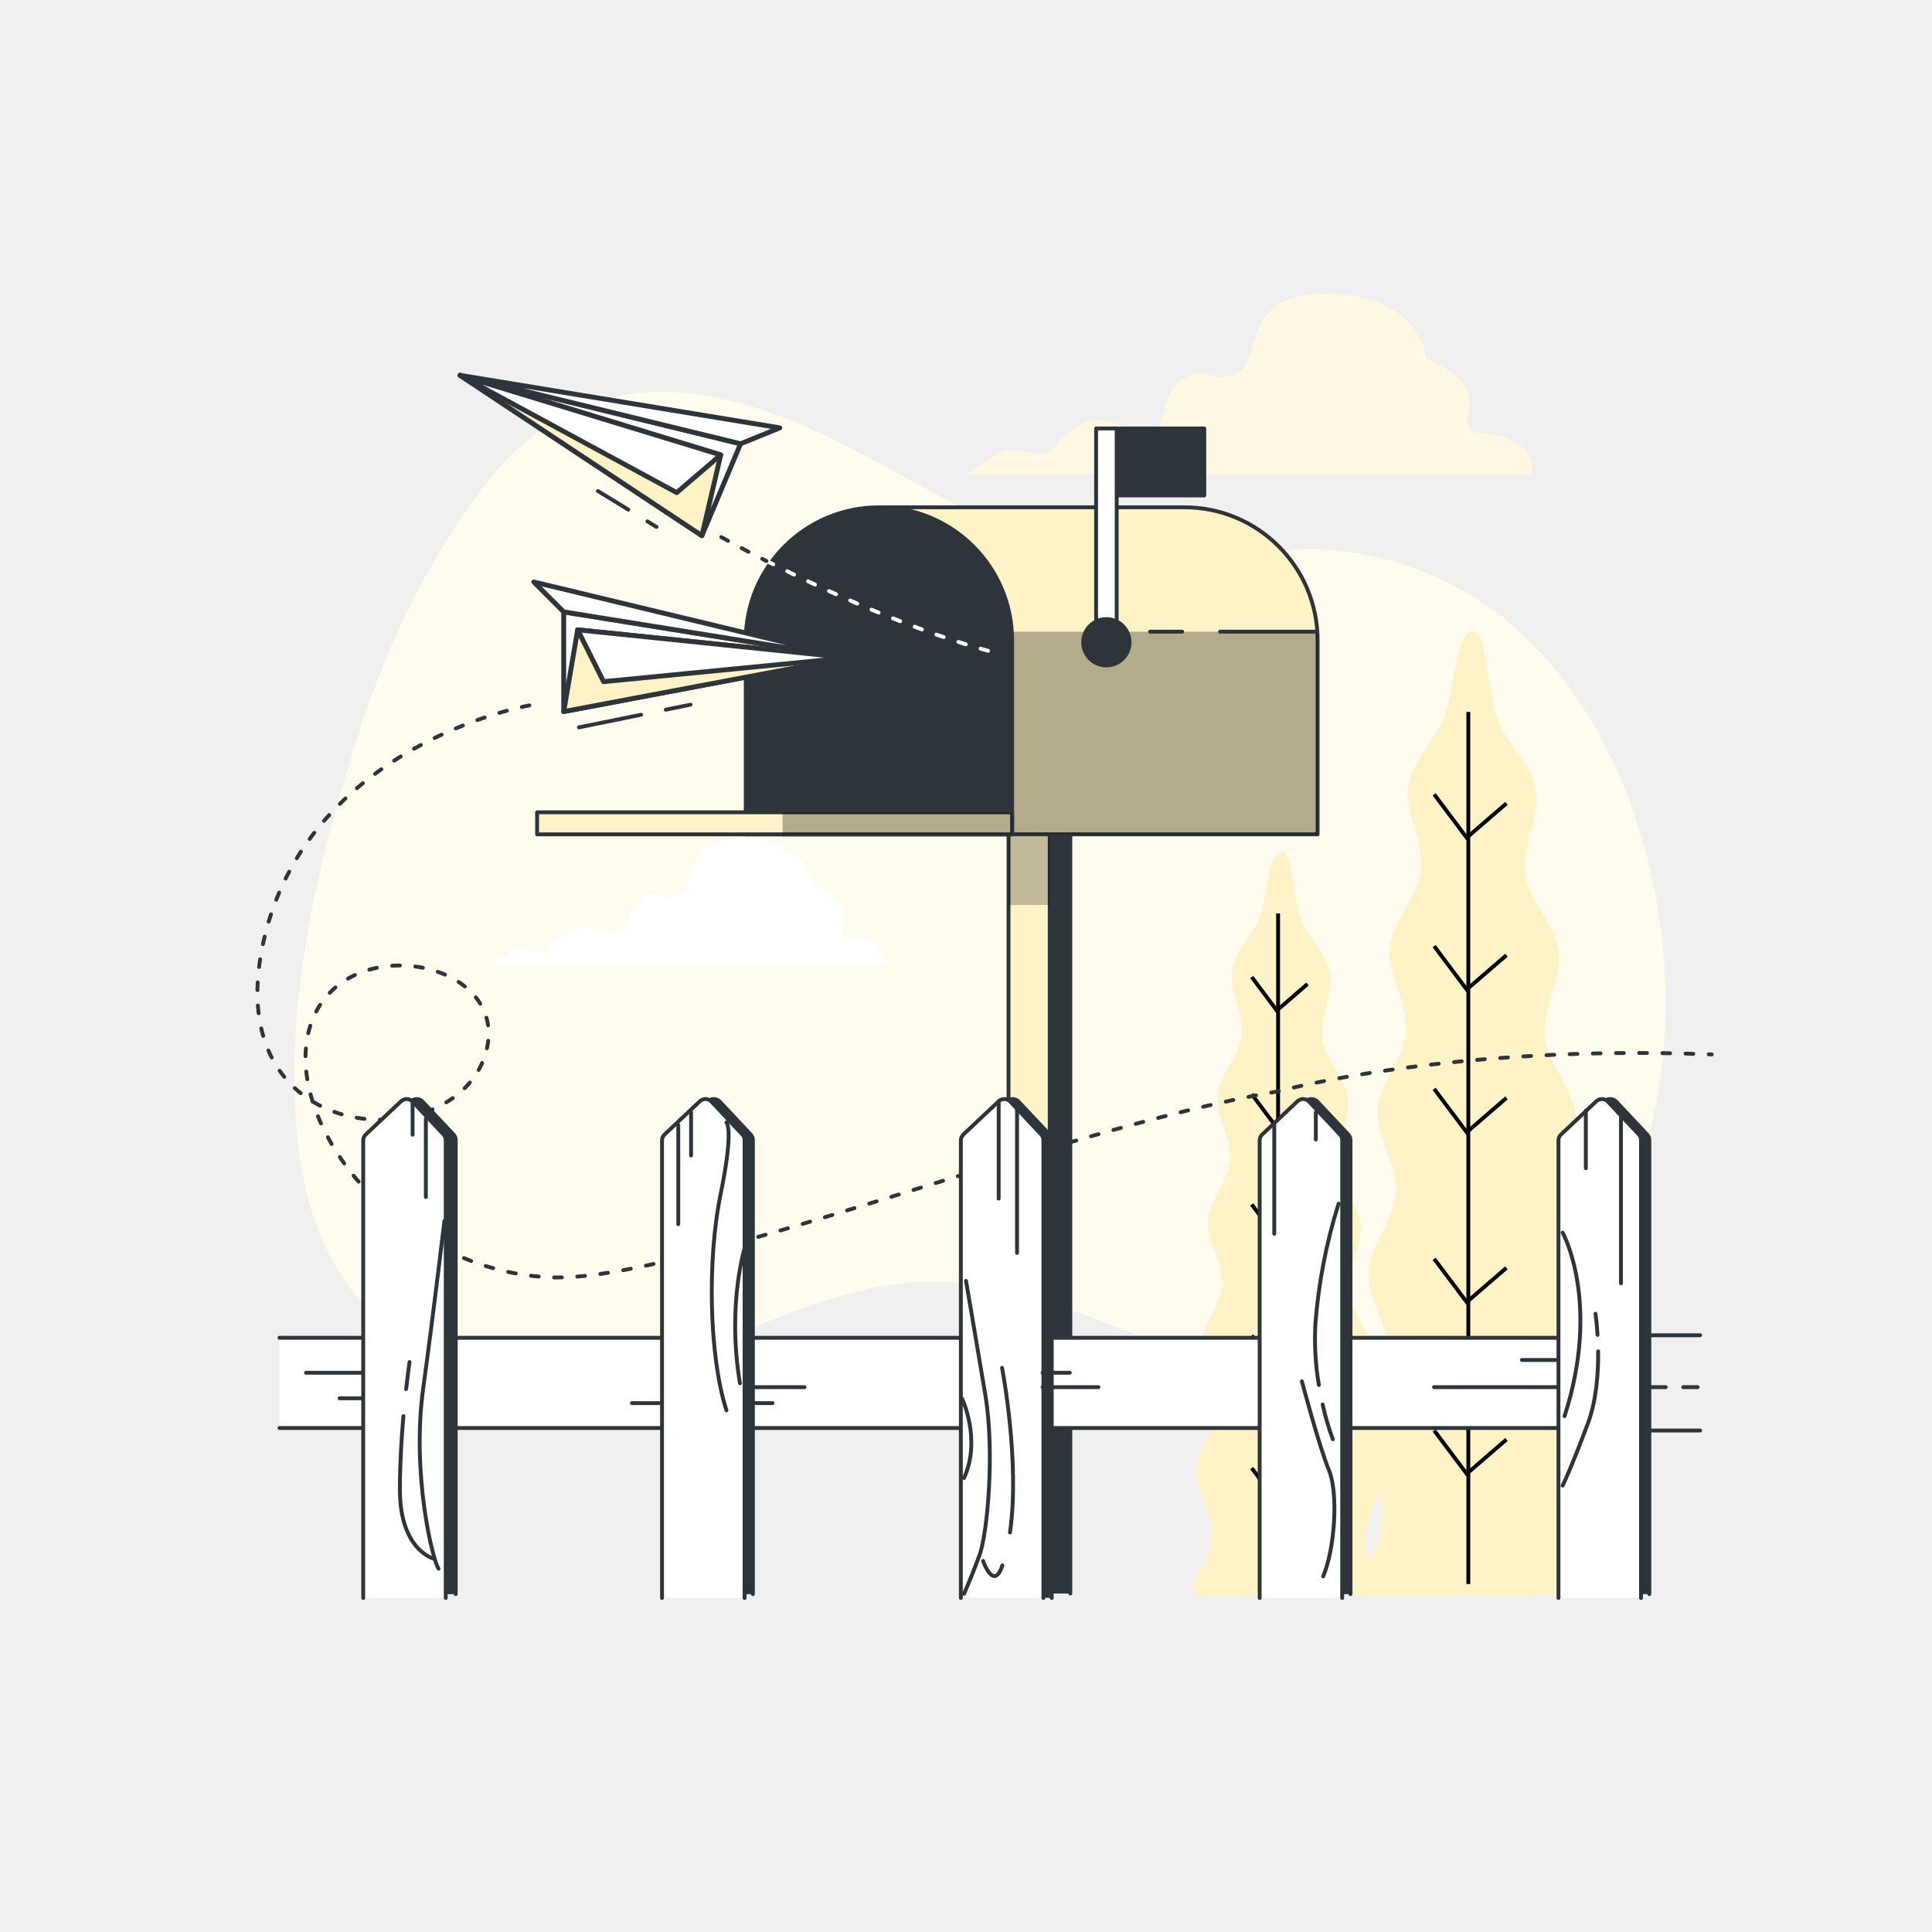
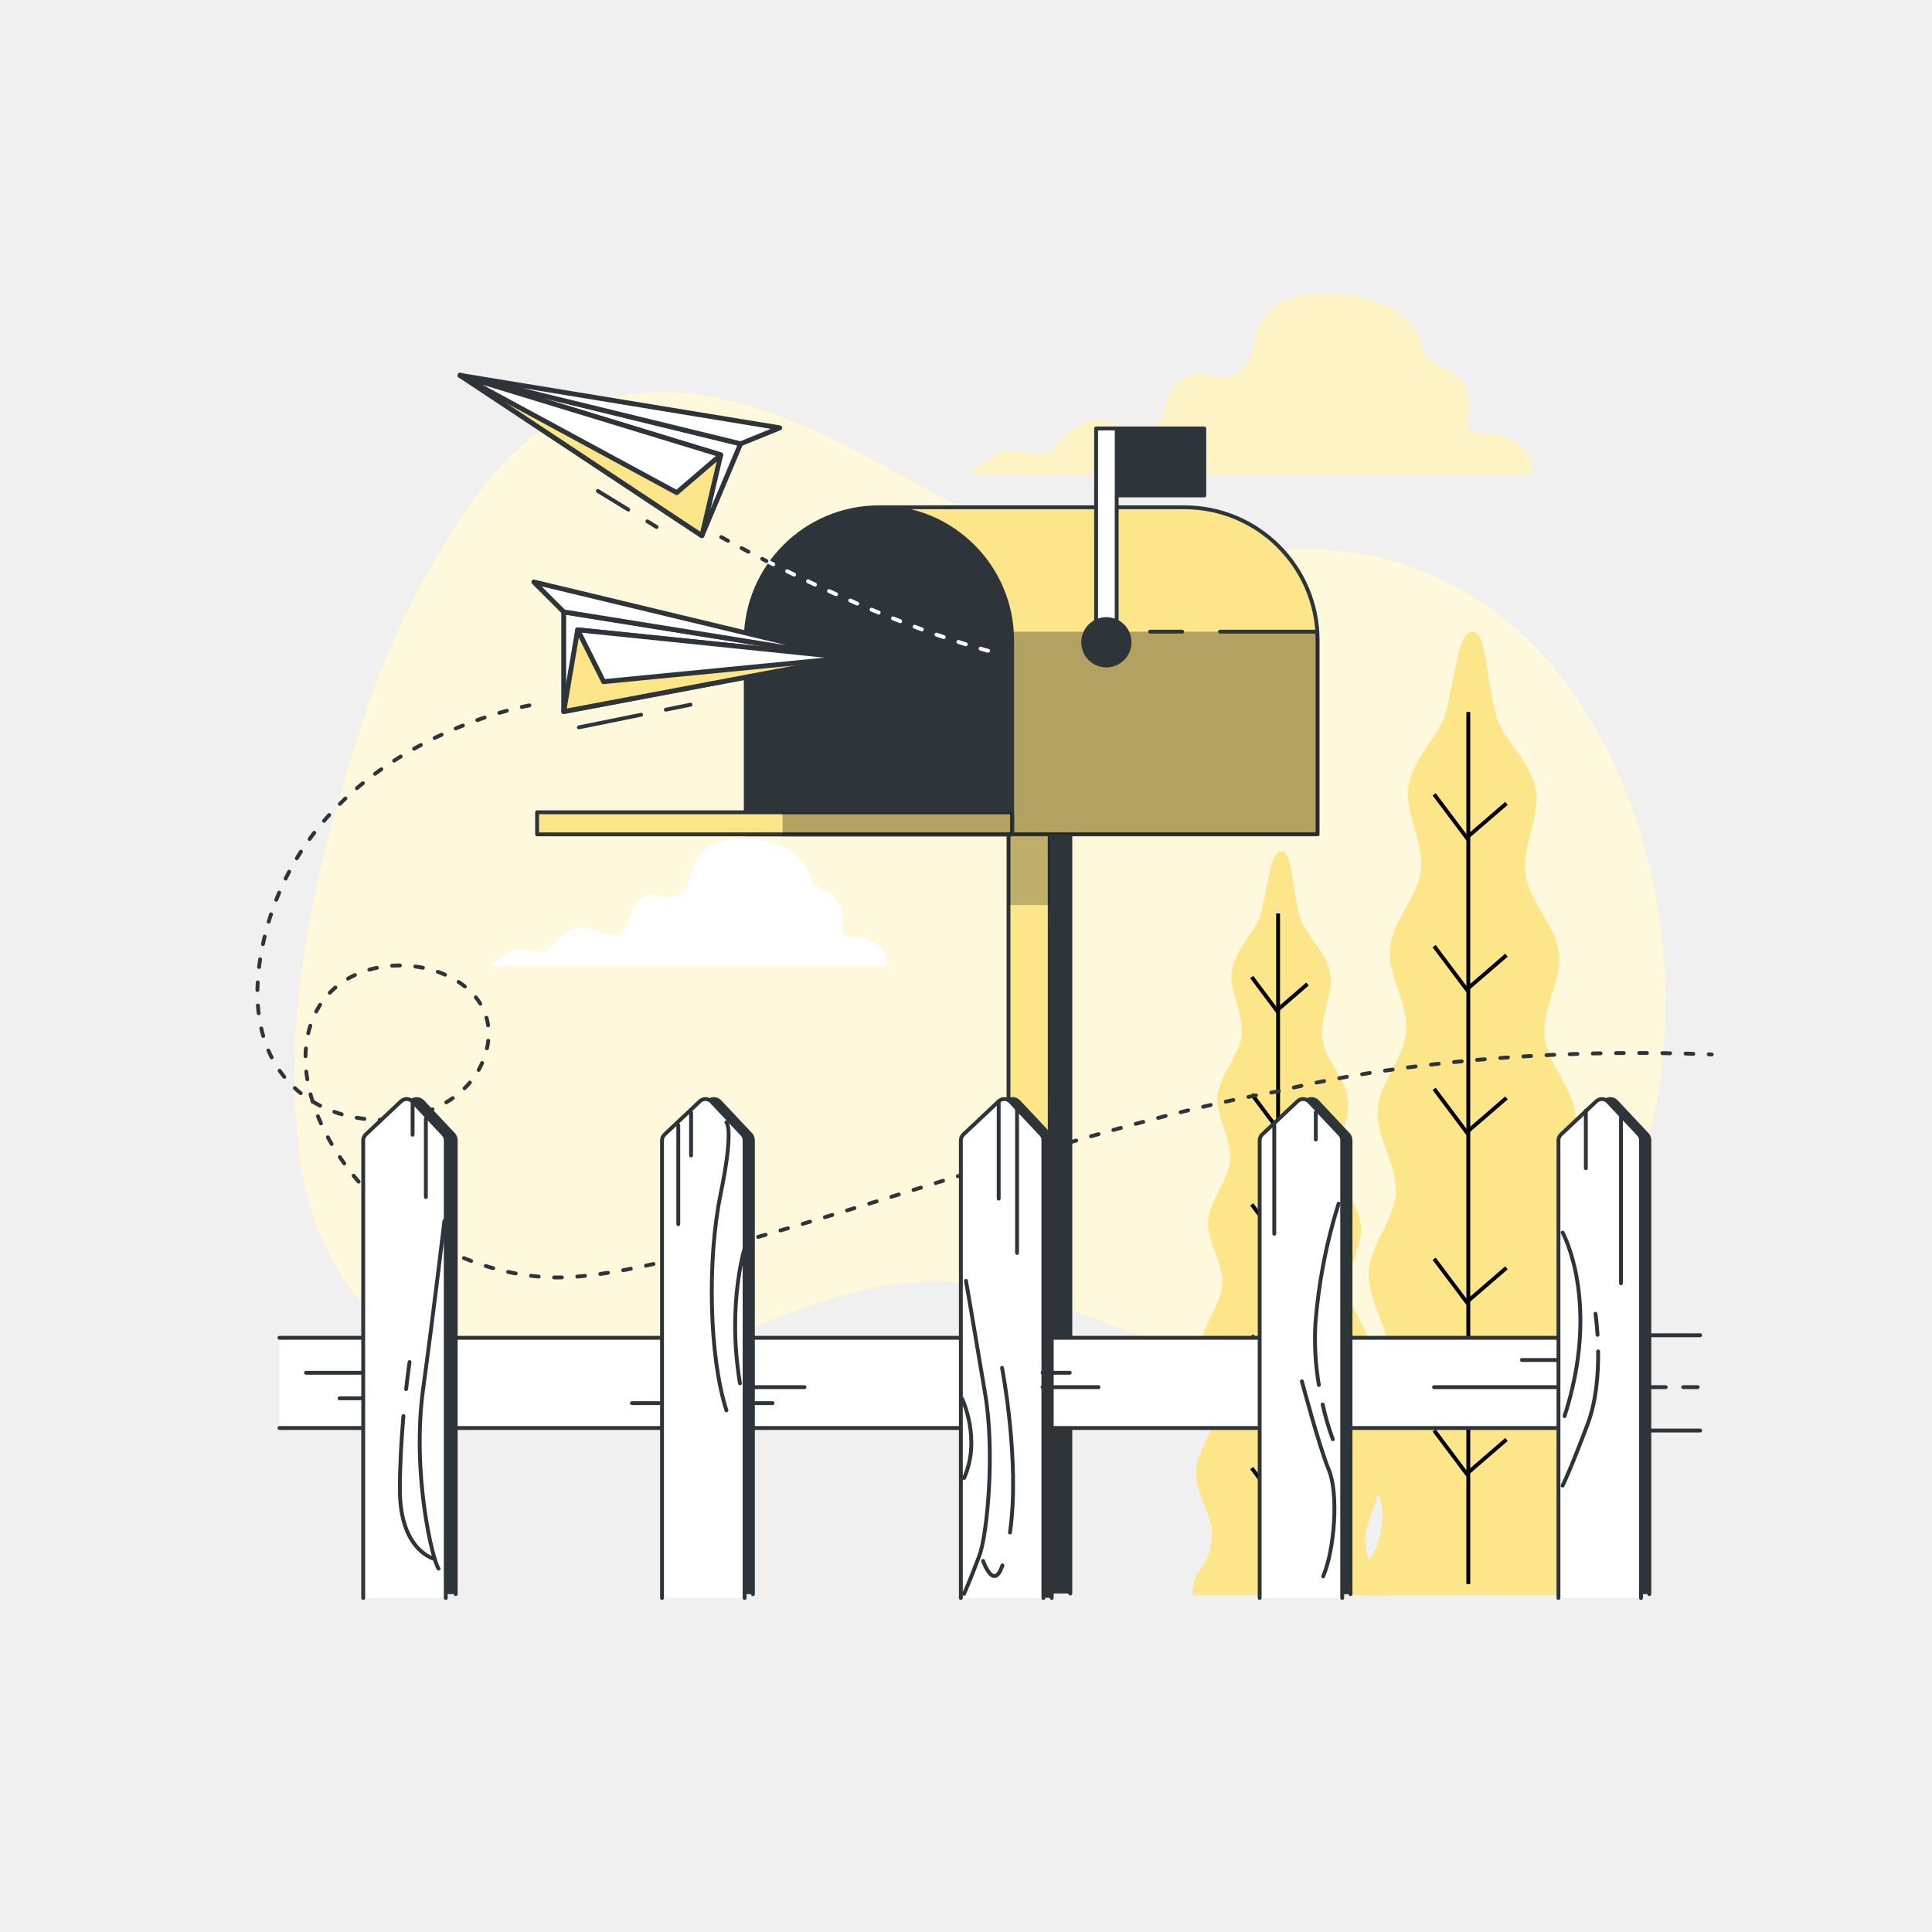
<svg xmlns="http://www.w3.org/2000/svg" viewBox="0 0 500 500">
-   <g id="freepik--background-simple--inject-1--inject-7">
-     <path d="M378,152.56c-15.56-8.52-31.77-11.94-49.46-9.75-21.79,2.69-39,5.86-59.85-2.26-17.53-6.82-33.54-17-50.26-25.44-34.2-17.35-68.15-22.72-93.79,11.5-13.64,18.21-24,39.12-31.15,61.18-11.56,35.59-21.06,75-15.85,112.17,6.59,47.12,47,69.24,95.34,52.17,19.55-6.9,38.42-17,59.27-19.89,43.63-6.06,79.59,34,131.91,24.26C454.34,339.74,447.68,190.71,378,152.56Z" style="fill:#FEF3C7" />
+   <g id="freepik--background-simple--inject-1--inject-14">
+     <path d="M378,152.56c-15.56-8.52-31.77-11.94-49.46-9.75-21.79,2.69-39,5.86-59.85-2.26-17.53-6.82-33.54-17-50.26-25.44-34.2-17.35-68.15-22.72-93.79,11.5-13.64,18.21-24,39.12-31.15,61.18-11.56,35.59-21.06,75-15.85,112.17,6.59,47.12,47,69.24,95.34,52.17,19.55-6.9,38.42-17,59.27-19.89,43.63-6.06,79.59,34,131.91,24.26C454.34,339.74,447.68,190.71,378,152.56Z" style="fill:#FDE68A" />
    <path d="M378,152.56c-15.56-8.52-31.77-11.94-49.46-9.75-21.79,2.69-39,5.86-59.85-2.26-17.53-6.82-33.54-17-50.26-25.44-34.2-17.35-68.15-22.72-93.79,11.5-13.64,18.21-24,39.12-31.15,61.18-11.56,35.59-21.06,75-15.85,112.17,6.59,47.12,47,69.24,95.34,52.17,19.55-6.9,38.42-17,59.27-19.89,43.63-6.06,79.59,34,131.91,24.26C454.34,339.74,447.68,190.71,378,152.56Z" style="fill:#fff;opacity:0.7" />
  </g>
-   <g id="freepik--Clouds--inject-1--inject-7">
-     <path d="M391.65,114.17c-6.35-3.47-9.23-.58-11.54-3.47s6.35-10.39-11-17.89c0,0-1.15-16.16-24.82-16.74S327,92.23,320.65,96.27,312.57,94,306.22,98s-3.46,12.12-8.65,13.27-12.13-5.19-18.48-1.15-6.35,7.5-9.23,7.5-8.66-2.31-12.12,0-7.51,5.2-7.51,5.2h146S398,117.63,391.65,114.17Z" style="fill:#FEF3C7" />
+   <g id="freepik--Clouds--inject-1--inject-14">
+     <path d="M391.65,114.17c-6.35-3.47-9.23-.58-11.54-3.47s6.35-10.39-11-17.89c0,0-1.15-16.16-24.82-16.74S327,92.23,320.65,96.27,312.57,94,306.22,98s-3.46,12.12-8.65,13.27-12.13-5.19-18.48-1.15-6.35,7.5-9.23,7.5-8.66-2.31-12.12,0-7.51,5.2-7.51,5.2h146S398,117.63,391.65,114.17Z" style="fill:#FDE68A" />
    <path d="M391.65,114.17c-6.35-3.47-9.23-.58-11.54-3.47s6.35-10.39-11-17.89c0,0-1.15-16.16-24.82-16.74S327,92.23,320.65,96.27,312.57,94,306.22,98s-3.46,12.12-8.65,13.27-12.13-5.19-18.48-1.15-6.35,7.5-9.23,7.5-8.66-2.31-12.12,0-7.51,5.2-7.51,5.2h146S398,117.63,391.65,114.17Z" style="fill:#fff;opacity:0.5" />
    <path d="M226.08,243.9c-4.46-2.43-6.49-.41-8.11-2.43s4.46-7.3-7.7-12.57c0,0-.81-11.35-17.44-11.76s-12.16,11.35-16.62,14.19-5.67-1.62-10.13,1.22-2.44,8.51-6.08,9.32-8.52-3.65-13-.81-4.46,5.27-6.48,5.27-6.09-1.62-8.52,0-5.27,3.65-5.27,3.65H229.32S230.54,246.33,226.08,243.9Z" style="fill:#fff" />
    <path d="M226.08,243.9c-4.46-2.43-6.49-.41-8.11-2.43s4.46-7.3-7.7-12.57c0,0-.81-11.35-17.44-11.76s-12.16,11.35-16.62,14.19-5.67-1.62-10.13,1.22-2.44,8.51-6.08,9.32-8.52-3.65-13-.81-4.46,5.27-6.48,5.27-6.09-1.62-8.52,0-5.27,3.65-5.27,3.65H229.32S230.54,246.33,226.08,243.9Z" style="fill:#fff;opacity:0.5" />
  </g>
-   <g id="freepik--Plants--inject-1--inject-7">
-     <path d="M352.87,412.87h63.2c-1.21-7.73-6.18-6.37-6.84-18.35-.33-6,5.26-13.5,4.77-21.42-.4-6.53-6.83-13.22-7.33-20.69-.45-6.74,5-14.22,4.51-21.48-.51-6.86-7-13.45-7.61-20.59-.56-7,4.82-14.51,4.18-21.55s-7.27-13.51-8-20.45c-.73-7.13,4.48-14.81,3.68-21.63-.84-7.25-7.68-13.51-8.61-20.19-1-7.43,3.81-15.37,2.68-21.79-1.39-7.86-8.71-13.55-10.25-19.35-2.87-10.81-2.51-21.22-5.9-21.9-3.61-.72-4.44,9.49-7.18,20.9-1.38,5.73-8.53,11.54-9.71,19.41-.95,6.37,4.11,14.12,3.28,21.52-.74,6.63-7.41,13-8.06,20.21-.61,6.78,4.8,14.25,4.27,21.34-.52,6.89-7,13.46-7.43,20.46s5.13,14.32,4.75,21.23c-.39,7.08-6.74,13.77-7.07,20.58-.34,7.21,5.35,14.48,5.07,21.16-.31,7.41-6.57,14.19-6.8,20.67-.28,7.86,5.49,15.11,5.31,21.1-.38,13-6.33,10.29-6.54,20.75Z" style="fill:#FEF3C7" />
+   <g id="freepik--Plants--inject-1--inject-14">
+     <path d="M352.87,412.87h63.2c-1.21-7.73-6.18-6.37-6.84-18.35-.33-6,5.26-13.5,4.77-21.42-.4-6.53-6.83-13.22-7.33-20.69-.45-6.74,5-14.22,4.51-21.48-.51-6.86-7-13.45-7.61-20.59-.56-7,4.82-14.51,4.18-21.55s-7.27-13.51-8-20.45c-.73-7.13,4.48-14.81,3.68-21.63-.84-7.25-7.68-13.51-8.61-20.19-1-7.43,3.81-15.37,2.68-21.79-1.39-7.86-8.71-13.55-10.25-19.35-2.87-10.81-2.51-21.22-5.9-21.9-3.61-.72-4.44,9.49-7.18,20.9-1.38,5.73-8.53,11.54-9.71,19.41-.95,6.37,4.11,14.12,3.28,21.52-.74,6.63-7.41,13-8.06,20.21-.61,6.78,4.8,14.25,4.27,21.34-.52,6.89-7,13.46-7.43,20.46s5.13,14.32,4.75,21.23c-.39,7.08-6.74,13.77-7.07,20.58-.34,7.21,5.35,14.48,5.07,21.16-.31,7.41-6.57,14.19-6.8,20.67-.28,7.86,5.49,15.11,5.31,21.1-.38,13-6.33,10.29-6.54,20.75Z" style="fill:#FDE68A" />
    <line x1="380" y1="184.25" x2="380" y2="409.95" style="fill:none;stroke:#000;stroke-miterlimit:10" />
    <polyline points="389.87 207.91 379.58 216.8 371.16 205.57" style="fill:none;stroke:#000;stroke-miterlimit:10" />
    <polyline points="389.87 247.2 379.58 256.08 371.16 244.86" style="fill:none;stroke:#000;stroke-miterlimit:10" />
    <polyline points="389.87 284.14 379.58 293.03 371.16 281.8" style="fill:none;stroke:#000;stroke-miterlimit:10" />
    <polyline points="389.87 328.11 379.58 336.99 371.16 325.77" style="fill:none;stroke:#000;stroke-miterlimit:10" />
    <polyline points="389.87 372.54 379.58 381.42 371.16 370.2" style="fill:none;stroke:#000;stroke-miterlimit:10" />
-     <path d="M309.82,412.87h48.79c-.94-6-4.77-4.92-5.28-14.16-.26-4.66,4.05-10.42,3.68-16.54-.31-5-5.27-10.21-5.66-16-.35-5.2,3.89-11,3.48-16.58-.39-5.3-5.42-10.38-5.87-15.89s3.72-11.21,3.23-16.64-5.62-10.43-6.16-15.78c-.56-5.51,3.46-11.43,2.84-16.71-.65-5.59-5.93-10.42-6.64-15.57-.8-5.74,2.94-11.87,2.06-16.82-1.07-6.07-6.72-10.47-7.9-14.94-2.22-8.34-1.94-16.39-4.56-16.91-2.79-.56-3.43,7.32-5.54,16.14-1.06,4.42-6.59,8.91-7.5,15-.73,4.92,3.17,10.9,2.53,16.61-.57,5.12-5.71,10-6.22,15.6-.47,5.23,3.71,11,3.3,16.47-.4,5.32-5.39,10.39-5.74,15.79s4,11.06,3.67,16.39-5.2,10.63-5.45,15.89c-.27,5.56,4.12,11.17,3.91,16.33-.24,5.72-5.07,11-5.25,16-.22,6.06,4.24,11.67,4.1,16.28-.3,10-4.89,7.95-5.05,16Z" style="fill:#FEF3C7" />
+     <path d="M309.82,412.87h48.79c-.94-6-4.77-4.92-5.28-14.16-.26-4.66,4.05-10.42,3.68-16.54-.31-5-5.27-10.21-5.66-16-.35-5.2,3.89-11,3.48-16.58-.39-5.3-5.42-10.38-5.87-15.89s3.72-11.21,3.23-16.64-5.62-10.43-6.16-15.78c-.56-5.51,3.46-11.43,2.84-16.71-.65-5.59-5.93-10.42-6.64-15.57-.8-5.74,2.94-11.87,2.06-16.82-1.07-6.07-6.72-10.47-7.9-14.94-2.22-8.34-1.94-16.39-4.56-16.91-2.79-.56-3.43,7.32-5.54,16.14-1.06,4.42-6.59,8.91-7.5,15-.73,4.92,3.17,10.9,2.53,16.61-.57,5.12-5.71,10-6.22,15.6-.47,5.23,3.71,11,3.3,16.47-.4,5.32-5.39,10.39-5.74,15.79s4,11.06,3.67,16.39-5.2,10.63-5.45,15.89c-.27,5.56,4.12,11.17,3.91,16.33-.24,5.72-5.07,11-5.25,16-.22,6.06,4.24,11.67,4.1,16.28-.3,10-4.89,7.95-5.05,16Z" style="fill:#FDE68A" />
    <line x1="330.77" y1="236.4" x2="330.77" y2="410.62" style="fill:none;stroke:#000;stroke-miterlimit:10" />
    <polyline points="338.38 254.66 330.44 261.52 323.94 252.85" style="fill:none;stroke:#000;stroke-miterlimit:10" />
    <polyline points="338.38 284.98 330.44 291.84 323.94 283.18" style="fill:none;stroke:#000;stroke-miterlimit:10" />
    <polyline points="338.38 313.5 330.44 320.36 323.94 311.7" style="fill:none;stroke:#000;stroke-miterlimit:10" />
    <polyline points="338.38 347.44 330.44 354.3 323.94 345.63" style="fill:none;stroke:#000;stroke-miterlimit:10" />
    <polyline points="338.38 381.74 330.44 388.59 323.94 379.93" style="fill:none;stroke:#000;stroke-miterlimit:10" />
  </g>
-   <g id="freepik--Mailbox--inject-1--inject-7">
+   <g id="freepik--Mailbox--inject-1--inject-14">
    <polyline points="266.33 412.4 266.33 210.22 277 210.22 277 412.4" style="fill:#2e353a;stroke:#2e353a;stroke-linecap:round;stroke-linejoin:round" />
-     <polyline points="261 412.4 261 210.22 271.67 210.22 271.67 412.4" style="fill:#FEF3C7;stroke:#2e353a;stroke-linecap:round;stroke-linejoin:round" />
+     <polyline points="261 412.4 261 210.22 271.67 210.22 271.67 412.4" style="fill:#FDE68A;stroke:#2e353a;stroke-linecap:round;stroke-linejoin:round" />
    <rect x="261" y="210.22" width="10.67" height="24" style="fill:#2e353a;opacity:0.3;mix-blend-mode:multiply" />
-     <path d="M306.53,131.29H227.47l34.46,84.64H341V165.75A34.46,34.46,0,0,0,306.53,131.29Z" style="fill:#FEF3C7;stroke:#2e353a;stroke-linecap:round;stroke-linejoin:round" />
+     <path d="M306.53,131.29H227.47l34.46,84.64H341V165.75A34.46,34.46,0,0,0,306.53,131.29Z" style="fill:#FDE68A;stroke:#2e353a;stroke-linecap:round;stroke-linejoin:round" />
    <path d="M255.9,201.11l6,14.82H341V165.75c0-.76,0-1.52-.08-2.27h-85Z" style="opacity:0.3;mix-blend-mode:multiply" />
    <line x1="305.95" y1="163.48" x2="297.63" y2="163.48" style="fill:none;stroke:#2e353a;stroke-linecap:round;stroke-linejoin:round" />
    <line x1="340.92" y1="163.48" x2="315.74" y2="163.48" style="fill:none;stroke:#2e353a;stroke-linecap:round;stroke-linejoin:round" />
    <path d="M227.47,131.29h0a34.47,34.47,0,0,1,34.47,34.47v50.18a0,0,0,0,1,0,0H193a0,0,0,0,1,0,0V165.75A34.47,34.47,0,0,1,227.47,131.29Z" style="fill:#2e353a;stroke:#2e353a;stroke-linecap:round;stroke-linejoin:round" />
-     <rect x="202.53" y="210.22" width="59.4" height="5.71" style="fill:#FEF3C7;stroke:#2e353a;stroke-linecap:round;stroke-linejoin:round" />
-     <rect x="139" y="210.22" width="122.93" height="5.71" style="fill:#FEF3C7;stroke:#2e353a;stroke-linecap:round;stroke-linejoin:round" />
+     <rect x="202.53" y="210.22" width="59.4" height="5.71" style="fill:#FDE68A;stroke:#2e353a;stroke-linecap:round;stroke-linejoin:round" />
+     <rect x="139" y="210.22" width="122.93" height="5.71" style="fill:#FDE68A;stroke:#2e353a;stroke-linecap:round;stroke-linejoin:round" />
    <rect x="202.53" y="210.22" width="59.4" height="5.71" style="opacity:0.3" />
    <rect x="287" y="110.89" width="24.67" height="17.33" style="fill:#2e353a;stroke:#2e353a;stroke-linecap:round;stroke-linejoin:round" />
    <rect x="283.67" y="110.89" width="5.33" height="54" style="fill:#fff;stroke:#2e353a;stroke-linecap:round;stroke-linejoin:round" />
    <circle cx="286.33" cy="166.22" r="6" style="fill:#2e353a;stroke:#2e353a;stroke-linecap:round;stroke-linejoin:round" />
  </g>
-   <g id="freepik--paper-planes--inject-1--inject-7">
+   <g id="freepik--paper-planes--inject-1--inject-14">
    <path d="M198.34,145.15c13.92,7.07,38.12,18.4,60.44,24.1" style="fill:none;stroke:#fff;stroke-linecap:round;stroke-linejoin:round;stroke-dasharray:2,4" />
    <path d="M186.66,139s4.46,2.52,11.68,6.19" style="fill:none;stroke:#2e353a;stroke-linecap:round;stroke-linejoin:round;stroke-dasharray:2,4" />
    <polygon points="181.65 138.63 191.66 114.85 119.07 97.14 181.65 138.63" style="fill:#fff;stroke:#2e353a;stroke-linecap:round;stroke-linejoin:round;stroke-width:1.263px" />
-     <polygon points="186.53 117.73 181.65 138.63 119.07 97.14 186.53 117.73" style="fill:#FEF3C7;stroke:#2e353a;stroke-linecap:round;stroke-linejoin:round;stroke-width:1.263px" />
+     <polygon points="186.53 117.73 181.65 138.63 119.07 97.14 186.53 117.73" style="fill:#FDE68A;stroke:#2e353a;stroke-linecap:round;stroke-linejoin:round;stroke-width:1.263px" />
    <polygon points="186.53 117.73 175.14 127.49 119.07 97.14 186.53 117.73" style="fill:#fff;stroke:#2e353a;stroke-linecap:round;stroke-linejoin:round;stroke-width:1.263px" />
    <polygon points="191.66 114.85 201.8 110.73 119.07 97.14 191.66 114.85" style="fill:#fff;stroke:#2e353a;stroke-linecap:round;stroke-linejoin:round;stroke-width:1.263px" />
    <line x1="167.55" y1="134.93" x2="169.9" y2="136.37" style="fill:none;stroke:#2e353a;stroke-linecap:round;stroke-linejoin:round" />
    <line x1="154.73" y1="127.07" x2="162.6" y2="131.89" style="fill:none;stroke:#2e353a;stroke-linecap:round;stroke-linejoin:round" />
    <polygon points="145.89 184.15 145.89 158.36 219.67 170.22 145.89 184.15" style="fill:#fff;stroke:#2e353a;stroke-linecap:round;stroke-linejoin:round;stroke-width:1.263px" />
-     <polygon points="149.5 163 145.89 184.15 219.67 170.22 149.5 163" style="fill:#FEF3C7;stroke:#2e353a;stroke-linecap:round;stroke-linejoin:round;stroke-width:1.263px" />
+     <polygon points="149.5 163 145.89 184.15 219.67 170.22 149.5 163" style="fill:#FDE68A;stroke:#2e353a;stroke-linecap:round;stroke-linejoin:round;stroke-width:1.263px" />
    <polygon points="149.5 163 156.21 176.41 219.67 170.22 149.5 163" style="fill:#fff;stroke:#2e353a;stroke-linecap:round;stroke-linejoin:round;stroke-width:1.263px" />
    <polygon points="145.89 158.36 138.15 150.62 219.67 170.22 145.89 158.36" style="fill:#fff;stroke:#2e353a;stroke-linecap:round;stroke-linejoin:round;stroke-width:1.263px" />
    <line x1="172.31" y1="183.67" x2="178.71" y2="182.37" style="fill:none;stroke:#2e353a;stroke-linecap:round;stroke-linejoin:round" />
    <line x1="149.83" y1="188.24" x2="165.92" y2="184.97" style="fill:none;stroke:#2e353a;stroke-linecap:round;stroke-linejoin:round" />
    <path d="M137,182.56s-58,10-69,62,47,55,57,30-34-35-44-11,20,65,61,67c34.07,1.66,129.59-38.11,189-48.16,0,0,44-12.18,112-9.51" style="fill:none;stroke:#2e353a;stroke-linecap:round;stroke-linejoin:round;stroke-dasharray:2,4" />
  </g>
-   <g id="freepik--Fence--inject-1--inject-7">
+   <g id="freepik--Fence--inject-1--inject-14">
    <line x1="423.33" y1="345.56" x2="440" y2="345.56" style="fill:#fff;stroke:#2e353a;stroke-linecap:round;stroke-linejoin:round" />
    <line x1="423.33" y1="370.22" x2="440" y2="370.22" style="fill:#fff;stroke:#2e353a;stroke-linecap:round;stroke-linejoin:round" />
    <polyline points="72.33 369.56 421.33 369.56 421.33 346.22 72.33 346.22" style="fill:#fff;stroke:#2e353a;stroke-linecap:round;stroke-linejoin:round" />
    <path d="M96.59,412.56V295.14a2.13,2.13,0,0,1,.66-1.54l9.12-8.59a2.13,2.13,0,0,1,3,.09l8,8.51a2.17,2.17,0,0,1,.57,1.45v117.5" style="fill:#2e353a;stroke:#2e353a;stroke-linecap:round;stroke-linejoin:round" />
    <path d="M94,413.56V295.14a2.1,2.1,0,0,1,.67-1.54l9.12-8.59a2.12,2.12,0,0,1,3,.09l8,8.51a2.12,2.12,0,0,1,.57,1.45v118.5" style="fill:#fff;stroke:#2e353a;stroke-linecap:round;stroke-linejoin:round" />
    <path d="M173.49,412.56V295.14a2.13,2.13,0,0,1,.66-1.54l9.13-8.59a2.12,2.12,0,0,1,3,.09l8,8.51a2.12,2.12,0,0,1,.57,1.45v117.5" style="fill:#2e353a;stroke:#2e353a;stroke-linecap:round;stroke-linejoin:round" />
    <path d="M171.33,413.56V295.14a2.1,2.1,0,0,1,.67-1.54l9.12-8.59a2.13,2.13,0,0,1,3,.09l8,8.51a2.13,2.13,0,0,1,.58,1.45v118.5" style="fill:#fff;stroke:#2e353a;stroke-linecap:round;stroke-linejoin:round" />
    <path d="M250.82,412.56V295.14a2.1,2.1,0,0,1,.67-1.54l9.12-8.59a2.13,2.13,0,0,1,3,.09l8,8.51a2.13,2.13,0,0,1,.58,1.45v118.5" style="fill:#2e353a;stroke:#2e353a;stroke-linecap:round;stroke-linejoin:round" />
    <path d="M248.67,413.56V295.14a2.13,2.13,0,0,1,.66-1.54l9.13-8.59a2.12,2.12,0,0,1,3,.09l8,8.51a2.12,2.12,0,0,1,.57,1.45v118.5" style="fill:#fff;stroke:#2e353a;stroke-linecap:round;stroke-linejoin:round" />
    <path d="M328.16,412.56V295.14a2.13,2.13,0,0,1,.66-1.54l9.12-8.59a2.13,2.13,0,0,1,3,.09l8,8.51a2.17,2.17,0,0,1,.57,1.45v117.5" style="fill:#2e353a;stroke:#2e353a;stroke-linecap:round;stroke-linejoin:round" />
    <path d="M326,413.56V295.14a2.1,2.1,0,0,1,.67-1.54l9.12-8.59a2.12,2.12,0,0,1,3,.09l8,8.51a2.12,2.12,0,0,1,.57,1.45v118.5" style="fill:#fff;stroke:#2e353a;stroke-linecap:round;stroke-linejoin:round" />
    <path d="M405.49,412.56V295.14a2.13,2.13,0,0,1,.66-1.54l9.13-8.59a2.12,2.12,0,0,1,3,.09l8,8.51a2.12,2.12,0,0,1,.57,1.45v117.5" style="fill:#2e353a;stroke:#2e353a;stroke-linecap:round;stroke-linejoin:round" />
    <path d="M403.33,413.56V295.14a2.1,2.1,0,0,1,.67-1.54l9.12-8.59a2.13,2.13,0,0,1,3,.09l8,8.51a2.13,2.13,0,0,1,.58,1.45v118.5" style="fill:#fff;stroke:#2e353a;stroke-linecap:round;stroke-linejoin:round" />
    <line x1="106.78" y1="285.1" x2="106.78" y2="293.66" style="fill:none;stroke:#2e353a;stroke-linecap:round;stroke-linejoin:round" />
    <line x1="110.21" y1="289.52" x2="110.21" y2="309.78" style="fill:none;stroke:#2e353a;stroke-linecap:round;stroke-linejoin:round" />
    <line x1="175.54" y1="291.18" x2="175.54" y2="316.81" style="fill:none;stroke:#2e353a;stroke-linecap:round;stroke-linejoin:round" />
    <line x1="178.85" y1="287.87" x2="178.85" y2="299.03" style="fill:none;stroke:#2e353a;stroke-linecap:round;stroke-linejoin:round" />
    <line x1="258.46" y1="285.01" x2="258.46" y2="310.2" style="fill:none;stroke:#2e353a;stroke-linecap:round;stroke-linejoin:round" />
    <line x1="263.21" y1="287.04" x2="263.21" y2="324.26" style="fill:none;stroke:#2e353a;stroke-linecap:round;stroke-linejoin:round" />
    <line x1="329.78" y1="291.18" x2="329.78" y2="319.29" style="fill:none;stroke:#2e353a;stroke-linecap:round;stroke-linejoin:round" />
    <line x1="340.53" y1="287.87" x2="340.53" y2="294.9" style="fill:none;stroke:#2e353a;stroke-linecap:round;stroke-linejoin:round" />
    <line x1="410.41" y1="287.45" x2="410.41" y2="302.34" style="fill:none;stroke:#2e353a;stroke-linecap:round;stroke-linejoin:round" />
    <line x1="419.51" y1="289.11" x2="419.51" y2="332.11" style="fill:none;stroke:#2e353a;stroke-linecap:round;stroke-linejoin:round" />
    <line x1="402.97" y1="351.96" x2="393.87" y2="351.96" style="fill:none;stroke:#2e353a;stroke-linecap:round;stroke-linejoin:round" />
    <line x1="402.97" y1="358.99" x2="371.13" y2="358.99" style="fill:none;stroke:#2e353a;stroke-linecap:round;stroke-linejoin:round" />
    <line x1="284.29" y1="358.99" x2="269.82" y2="358.99" style="fill:none;stroke:#2e353a;stroke-linecap:round;stroke-linejoin:round" />
    <line x1="208.21" y1="358.99" x2="193.74" y2="358.99" style="fill:none;stroke:#2e353a;stroke-linecap:round;stroke-linejoin:round" />
    <line x1="93.67" y1="355.27" x2="79.2" y2="355.27" style="fill:none;stroke:#2e353a;stroke-linecap:round;stroke-linejoin:round" />
    <line x1="93.67" y1="361.88" x2="87.88" y2="361.88" style="fill:none;stroke:#2e353a;stroke-linecap:round;stroke-linejoin:round" />
    <line x1="276.85" y1="355.27" x2="269.82" y2="355.27" style="fill:none;stroke:#2e353a;stroke-linecap:round;stroke-linejoin:round" />
    <line x1="199.94" y1="363.12" x2="192.91" y2="363.12" style="fill:none;stroke:#2e353a;stroke-linecap:round;stroke-linejoin:round" />
    <line x1="170.58" y1="363.12" x2="163.55" y2="363.12" style="fill:none;stroke:#2e353a;stroke-linecap:round;stroke-linejoin:round" />
    <line x1="431.08" y1="358.99" x2="424.88" y2="358.99" style="fill:none;stroke:#2e353a;stroke-linecap:round;stroke-linejoin:round" />
    <line x1="439.35" y1="358.99" x2="435.63" y2="358.99" style="fill:none;stroke:#2e353a;stroke-linecap:round;stroke-linejoin:round" />
    <path d="M115,316s-2.5,21.49-5.5,43.48,2.5,44.49,4,46.49" style="fill:none;stroke:#2e353a;stroke-linecap:round;stroke-linejoin:round" />
    <path d="M105.11,359.5c.48-4.29.88-7,.88-7" style="fill:none;stroke:#2e353a;stroke-linecap:round;stroke-linejoin:round" />
    <path d="M112.49,403.47s-9-2-9-18c0-6.57.42-13.3.92-19" style="fill:none;stroke:#2e353a;stroke-linecap:round;stroke-linejoin:round" />
    <path d="M188,290.5s2,1.5-1.5,18.5-3,42,1.5,56" style="fill:none;stroke:#2e353a;stroke-linecap:round;stroke-linejoin:round" />
    <path d="M193,322s-5,15-1.5,36" style="fill:none;stroke:#2e353a;stroke-linecap:round;stroke-linejoin:round" />
    <path d="M250,331.49s2.5,14.5,5,29.49.5,36-1.5,41.49-4,10-4,10" style="fill:none;stroke:#2e353a;stroke-linecap:round;stroke-linejoin:round" />
    <path d="M259.42,405.12c-2.23,6.84-5-1.15-5-1.15" style="fill:none;stroke:#2e353a;stroke-linecap:round;stroke-linejoin:round" />
    <path d="M259.33,354s4.71,24.31,2.05,42.61" style="fill:none;stroke:#2e353a;stroke-linecap:round;stroke-linejoin:round" />
    <path d="M249,362s5,10.5.5,20.5" style="fill:none;stroke:#2e353a;stroke-linecap:round;stroke-linejoin:round" />
    <path d="M342.3,363.48a68.23,68.23,0,0,0,2.63,9" style="fill:none;stroke:#2e353a;stroke-linecap:round;stroke-linejoin:round" />
    <path d="M346.43,311.5a138.77,138.77,0,0,0-6,31,71.49,71.49,0,0,0,.89,15.93" style="fill:none;stroke:#2e353a;stroke-linecap:round;stroke-linejoin:round" />
    <path d="M336.93,357.48s4.5,17,7,23,1.5,20.49-1.5,27.49" style="fill:none;stroke:#2e353a;stroke-linecap:round;stroke-linejoin:round" />
    <path d="M404.41,319s10,18,.5,47.49" style="fill:none;stroke:#2e353a;stroke-linecap:round;stroke-linejoin:round" />
    <path d="M413.6,349.74c.06,5.62-.44,12.74-2.69,18.74-4.5,12-6.5,16-6.5,16" style="fill:none;stroke:#2e353a;stroke-linecap:round;stroke-linejoin:round" />
    <path d="M412.91,340s.33,2.15.53,5.46" style="fill:none;stroke:#2e353a;stroke-linecap:round;stroke-linejoin:round" />
  </g>
</svg>
